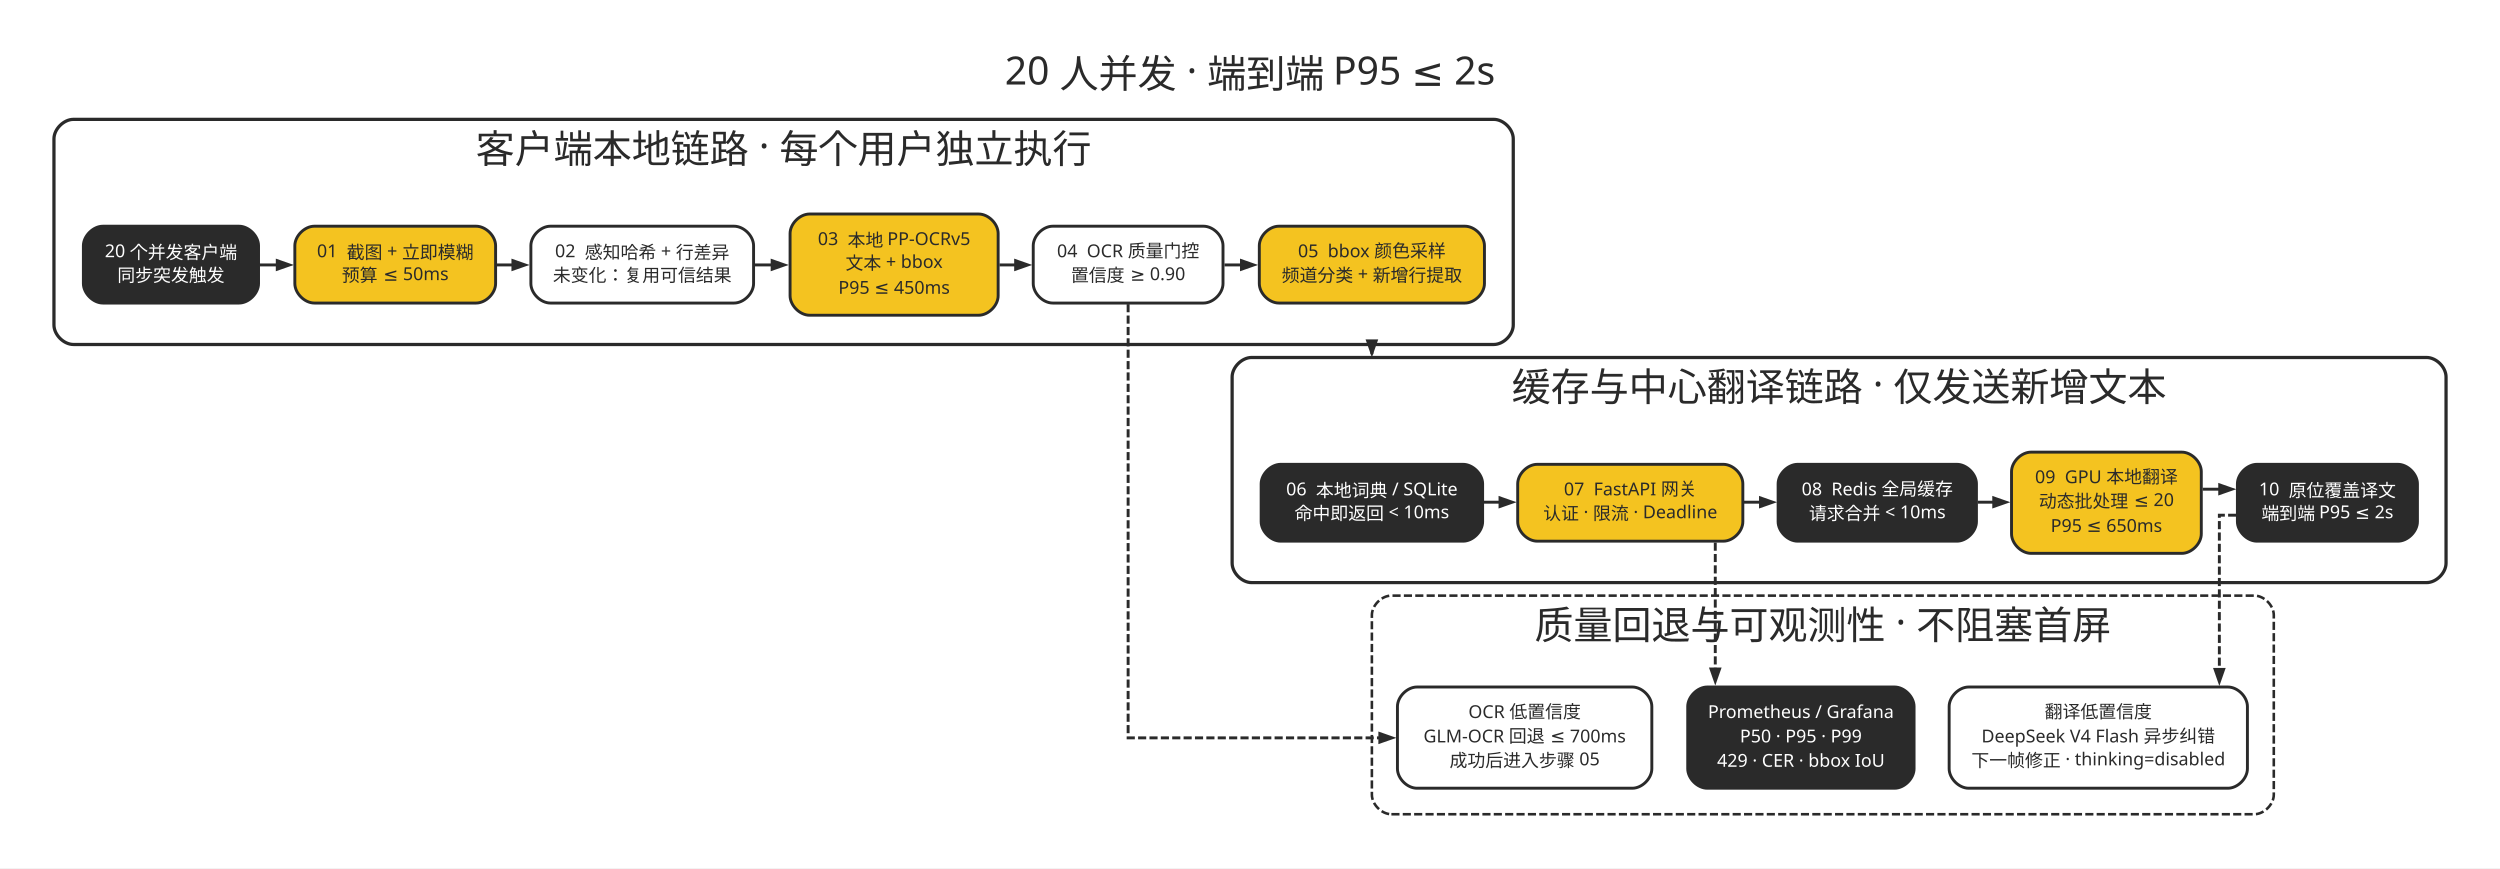
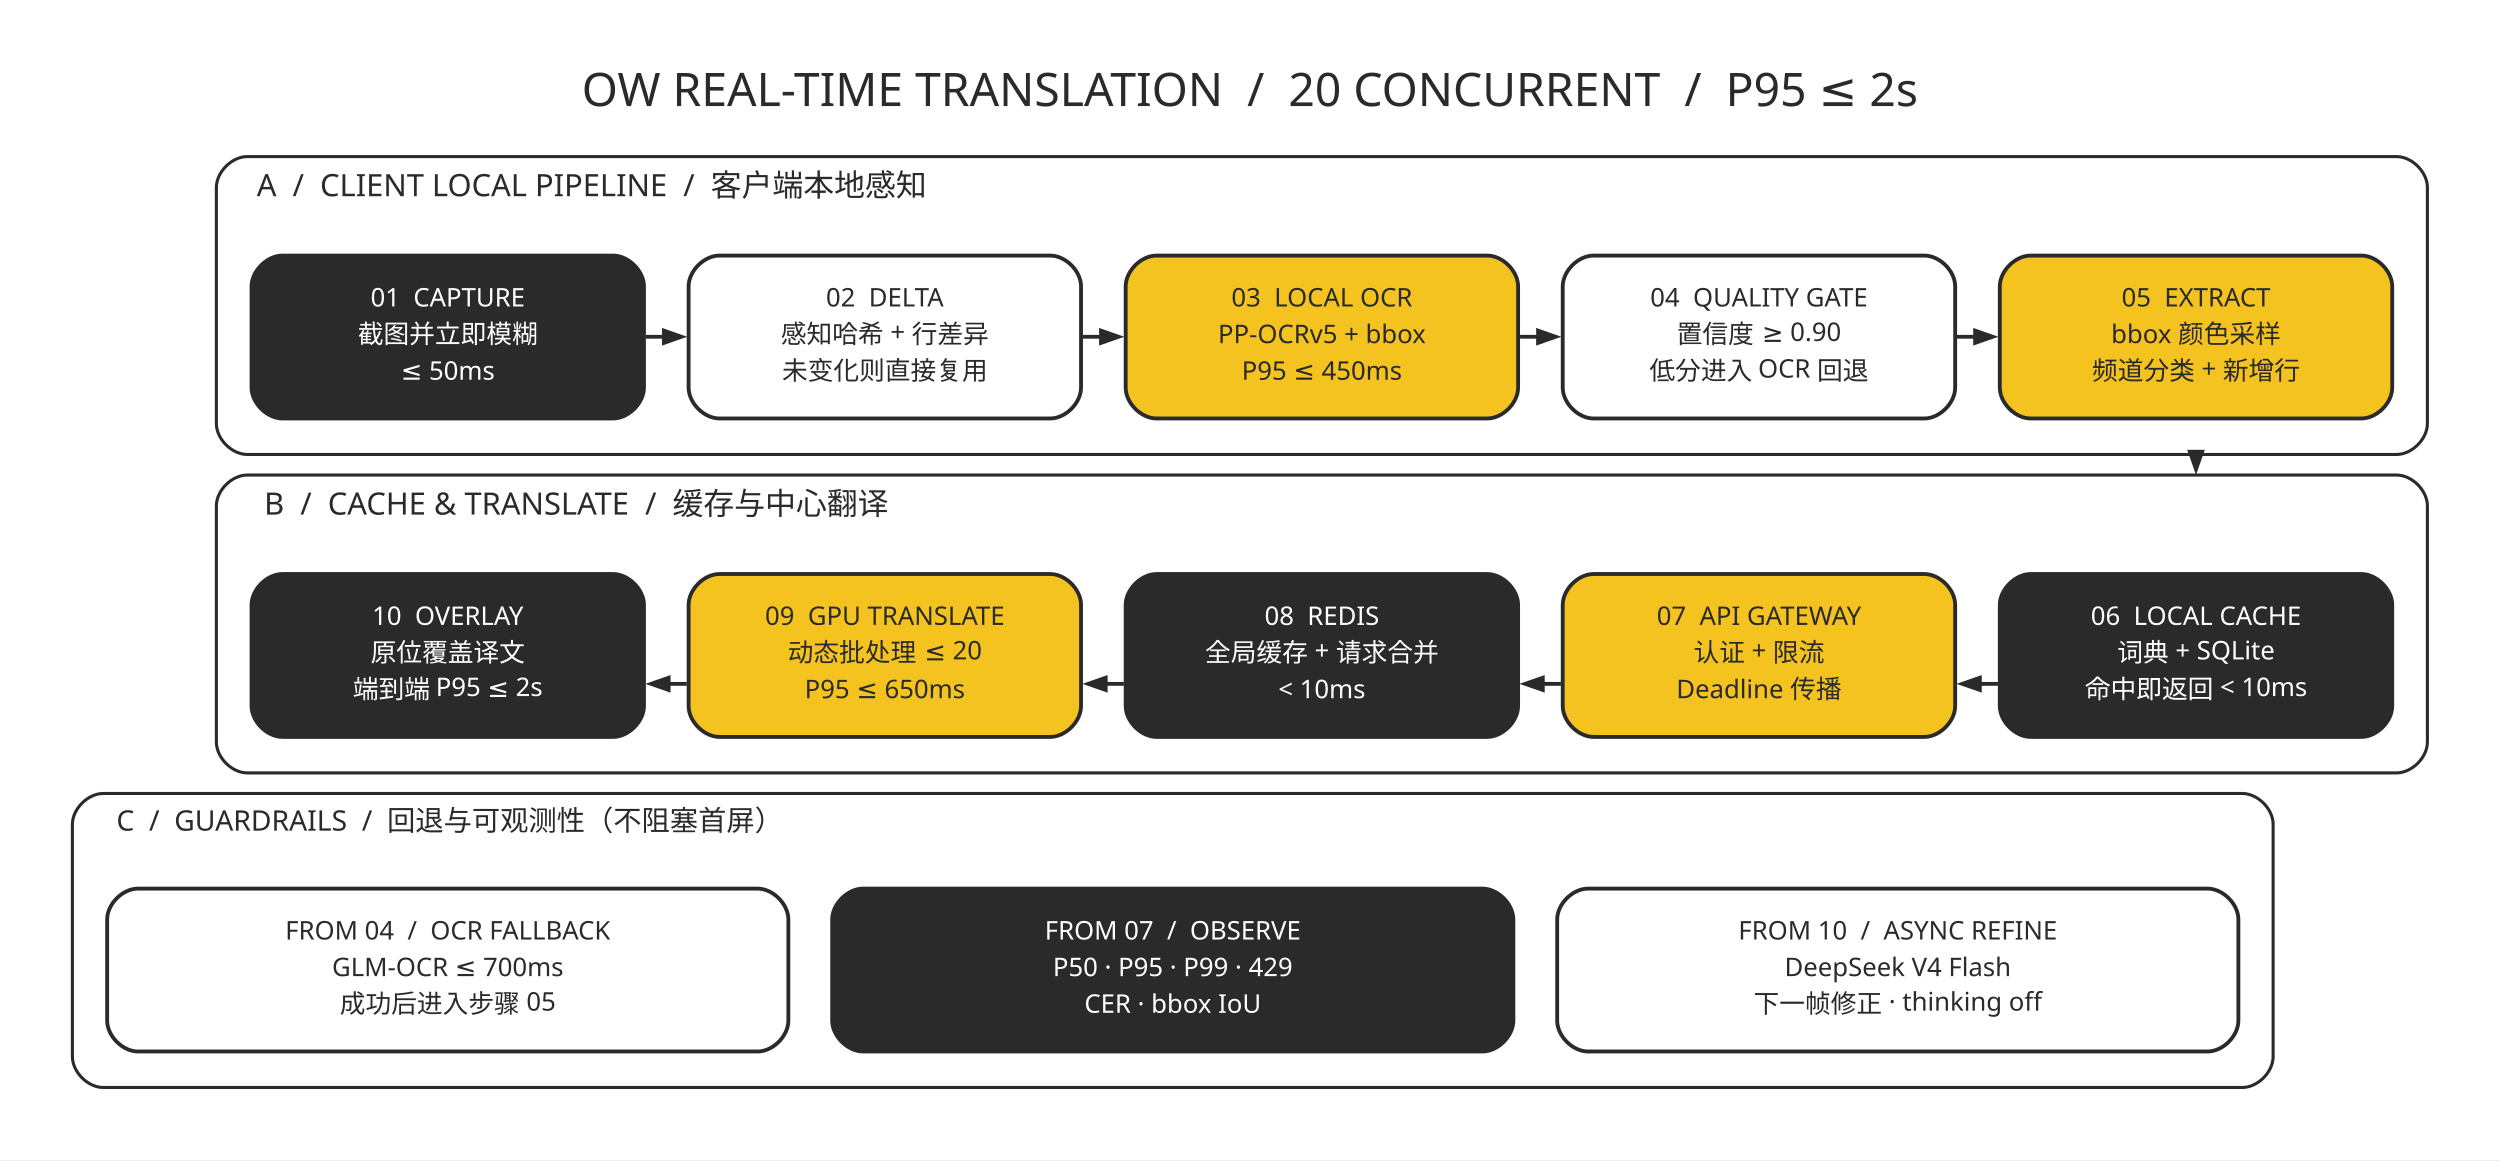
- <svg xmlns="http://www.w3.org/2000/svg" width="3846pt" height="1336pt" viewBox="0.00 0.00 3846.00 1336.00">
-   <g id="graph0" class="graph" transform="scale(2.5 2.5) rotate(0) translate(25.2 509.04)">
-     <polygon fill="#ffffff" stroke="none" points="-25.2,25.2 -25.2,-509.04 1513.2,-509.04 1513.2,25.2 -25.2,25.2" />
-     <text xml:space="preserve" text-anchor="middle" x="744" y="-457.04" font-family="Microsoft YaHei" font-size="24.00" fill="#2a2a2a">20 人并发 · 端到端 P95 ≤ 2s</text>
+ <svg xmlns="http://www.w3.org/2000/svg" width="2431pt" height="1128pt" viewBox="0.00 0.00 2431.00 1128.00">
+   <g id="graph0" class="graph" transform="scale(2.5 2.5) rotate(0) translate(20.16 430.99)">
+     <polygon fill="#ffffff" stroke="none" points="-20.16,20.16 -20.16,-430.99 952.16,-430.99 952.16,20.16 -20.16,20.16" />
+     <text xml:space="preserve" text-anchor="middle" x="466" y="-389.73" font-family="Microsoft YaHei" font-size="18.00" fill="#2a2a2a">OW REAL-TIME TRANSLATION  /  20 CONCURRENT  /  P95 ≤ 2s</text>
    <g id="clust1" class="cluster">
-       <path fill="#ffffff" stroke="#2a2a2a" stroke-width="2" d="M20,-297.06C20,-297.06 894,-297.06 894,-297.06 900,-297.06 906,-303.06 906,-309.06 906,-309.06 906,-423.59 906,-423.59 906,-429.59 900,-435.59 894,-435.59 894,-435.59 20,-435.59 20,-435.59 14,-435.59 8,-429.59 8,-423.59 8,-423.59 8,-309.06 8,-309.06 8,-303.06 14,-297.06 20,-297.06" />
-       <text xml:space="preserve" text-anchor="middle" x="457" y="-408.79" font-family="Microsoft YaHei" font-size="24.00" fill="#2a2a2a">客户端本地链路 · 每个用户独立执行</text>
+       <path fill="#ffffff" stroke="#2a2a2a" stroke-width="1.2" d="M76,-254.22C76,-254.22 912,-254.22 912,-254.22 918,-254.22 924,-260.22 924,-266.22 924,-266.22 924,-358.08 924,-358.08 924,-364.08 918,-370.08 912,-370.08 912,-370.08 76,-370.08 76,-370.08 70,-370.08 64,-364.08 64,-358.08 64,-358.08 64,-266.22 64,-266.22 64,-260.22 70,-254.22 76,-254.22" />
+       <text xml:space="preserve" text-anchor="middle" x="210" y="-354.68" font-family="Microsoft YaHei" font-size="12.00" fill="#2a2a2a">A  /  CLIENT LOCAL PIPELINE  /  客户端本地感知</text>
    </g>
    <g id="clust3" class="cluster">
-       <path fill="#ffffff" stroke="#2a2a2a" stroke-width="2" d="M745,-150.53C745,-150.53 1468,-150.53 1468,-150.53 1474,-150.53 1480,-156.53 1480,-162.53 1480,-162.53 1480,-277.06 1480,-277.06 1480,-283.06 1474,-289.06 1468,-289.06 1468,-289.06 745,-289.06 745,-289.06 739,-289.06 733,-283.06 733,-277.06 733,-277.06 733,-162.53 733,-162.53 733,-156.53 739,-150.53 745,-150.53" />
-       <text xml:space="preserve" text-anchor="middle" x="1106.5" y="-262.26" font-family="Microsoft YaHei" font-size="24.00" fill="#2a2a2a">缓存与中心翻译链路 · 仅发送新增文本</text>
+       <path fill="#ffffff" stroke="#2a2a2a" stroke-width="1.2" d="M76,-130.36C76,-130.36 912,-130.36 912,-130.36 918,-130.36 924,-136.36 924,-142.36 924,-142.36 924,-234.22 924,-234.22 924,-240.22 918,-246.22 912,-246.22 912,-246.22 76,-246.22 76,-246.22 70,-246.22 64,-240.22 64,-234.22 64,-234.22 64,-142.36 64,-142.36 64,-136.36 70,-130.36 76,-130.36" />
+       <text xml:space="preserve" text-anchor="middle" x="204" y="-230.82" font-family="Microsoft YaHei" font-size="12.00" fill="#2a2a2a">B  /  CACHE &amp; TRANSLATE  /  缓存与中心翻译</text>
    </g>
    <g id="clust5" class="cluster">
-       <path fill="#ffffff" stroke="#2a2a2a" stroke-width="1.6" stroke-dasharray="5,2" d="M831,-8C831,-8 1362,-8 1362,-8 1368,-8 1374,-14 1374,-20 1374,-20 1374,-130.53 1374,-130.53 1374,-136.53 1368,-142.53 1362,-142.53 1362,-142.53 831,-142.53 831,-142.53 825,-142.53 819,-136.53 819,-130.53 819,-130.53 819,-20 819,-20 819,-14 825,-8 831,-8" />
-       <text xml:space="preserve" text-anchor="middle" x="1096.5" y="-115.73" font-family="Microsoft YaHei" font-size="24.00" fill="#2a2a2a">质量回退与可观测性 · 不阻塞首屏</text>
+       <path fill="#ffffff" stroke="#2a2a2a" stroke-width="1.2" d="M20,-8C20,-8 852,-8 852,-8 858,-8 864,-14 864,-20 864,-20 864,-110.36 864,-110.36 864,-116.36 858,-122.36 852,-122.36 852,-122.36 20,-122.36 20,-122.36 14,-122.36 8,-116.36 8,-110.36 8,-110.36 8,-20 8,-20 8,-14 14,-8 20,-8" />
+       <text xml:space="preserve" text-anchor="middle" x="154.75" y="-107.91" font-family="Microsoft YaHei" font-size="11.00" fill="#2a2a2a">C  /  GUARDRAILS  /  回退与可观测性（不阻塞首屏）</text>
+     </g>
+     <g id="edge1" class="edge">
+       <path fill="none" stroke="#2a2a2a" stroke-width="1.5" d="M231.04,-300C231.04,-300 238.09,-300 238.09,-300" />
+       <polygon fill="#2a2a2a" stroke="#2a2a2a" stroke-width="1.5" points="238.09,-302.38 244.89,-300 238.09,-297.62 238.09,-302.38" />
+     </g>
+     <g id="edge2" class="edge">
+       <path fill="none" stroke="#2a2a2a" stroke-width="1.5" d="M401.04,-300C401.04,-300 408.09,-300 408.09,-300" />
+       <polygon fill="#2a2a2a" stroke="#2a2a2a" stroke-width="1.5" points="408.09,-302.38 414.89,-300 408.09,-297.62 408.09,-302.38" />
+     </g>
+     <g id="edge3" class="edge">
+       <path fill="none" stroke="#2a2a2a" stroke-width="1.5" d="M571.04,-300C571.04,-300 578.09,-300 578.09,-300" />
+       <polygon fill="#2a2a2a" stroke="#2a2a2a" stroke-width="1.5" points="578.09,-302.38 584.89,-300 578.09,-297.62 578.09,-302.38" />
+     </g>
+     <g id="edge4" class="edge">
+       <path fill="none" stroke="#2a2a2a" stroke-width="1.5" d="M741.04,-300C741.04,-300 748.09,-300 748.09,-300" />
+       <polygon fill="#2a2a2a" stroke="#2a2a2a" stroke-width="1.5" points="748.09,-302.38 754.89,-300 748.09,-297.62 748.09,-302.38" />
+     </g>
+     <g id="edge13" class="edge">
+       <path fill="none" stroke="#2a2a2a" stroke-width="1.5" d="M834,-254.22C834,-252.22 834,-250.22 834,-248.22" />
+       <polygon fill="#2a2a2a" stroke="#2a2a2a" stroke-width="1.5" points="836.38,-255.29 834,-248.49 831.62,-255.29 836.38,-255.29" />
+     </g>
+     <g id="edge12" class="edge">
+       <path fill="none" stroke="#2a2a2a" stroke-width="1.5" d="M246.96,-165C246.96,-165 239.91,-165 239.91,-165" />
+       <polygon fill="#2a2a2a" stroke="#2a2a2a" stroke-width="1.5" points="239.91,-162.62 233.11,-165 239.91,-167.38 239.91,-162.62" />
+     </g>
+     <g id="edge11" class="edge">
+       <path fill="none" stroke="#2a2a2a" stroke-width="1.5" d="M416.96,-165C416.96,-165 409.91,-165 409.91,-165" />
+       <polygon fill="#2a2a2a" stroke="#2a2a2a" stroke-width="1.5" points="409.91,-162.62 403.11,-165 409.91,-167.38 409.91,-162.62" />
+     </g>
+     <g id="edge10" class="edge">
+       <path fill="none" stroke="#2a2a2a" stroke-width="1.5" d="M586.96,-165C586.96,-165 579.91,-165 579.91,-165" />
+       <polygon fill="#2a2a2a" stroke="#2a2a2a" stroke-width="1.5" points="579.91,-162.62 573.11,-165 579.91,-167.38 579.91,-162.62" />
+     </g>
+     <g id="edge9" class="edge">
+       <path fill="none" stroke="#2a2a2a" stroke-width="1.5" d="M756.96,-165C756.96,-165 749.91,-165 749.91,-165" />
+       <polygon fill="#2a2a2a" stroke="#2a2a2a" stroke-width="1.5" points="749.91,-162.62 743.11,-165 749.91,-167.38 749.91,-162.62" />
    </g>
    <g id="node1" class="node">
-       <path fill="#2a2a2a" stroke="#2a2a2a" stroke-width="1.8" d="M121.89,-369.84C121.89,-369.84 38.11,-369.84 38.11,-369.84 32.11,-369.84 26.11,-363.84 26.11,-357.84 26.11,-357.84 26.11,-334.56 26.11,-334.56 26.11,-328.56 32.11,-322.56 38.11,-322.56 38.11,-322.56 121.89,-322.56 121.89,-322.56 127.89,-322.56 133.89,-328.56 133.89,-334.56 133.89,-334.56 133.89,-357.84 133.89,-357.84 133.89,-363.84 127.89,-369.84 121.89,-369.84" />
-       <text xml:space="preserve" text-anchor="middle" x="80" y="-350.75" font-family="Microsoft YaHei" font-size="11.00" fill="#ffffff">20 个并发客户端</text>
-       <text xml:space="preserve" text-anchor="middle" x="80" y="-335.75" font-family="Microsoft YaHei" font-size="11.00" fill="#ffffff">同步突发触发</text>
+       <path fill="#2a2a2a" stroke="#2a2a2a" stroke-width="1.5" d="M218.32,-331.58C218.32,-331.58 89.68,-331.58 89.68,-331.58 83.68,-331.58 77.68,-325.58 77.68,-319.58 77.68,-319.58 77.68,-280.22 77.68,-280.22 77.68,-274.22 83.68,-268.22 89.68,-268.22 89.68,-268.22 218.32,-268.22 218.32,-268.22 224.32,-268.22 230.32,-274.22 230.32,-280.22 230.32,-280.22 230.32,-319.58 230.32,-319.58 230.32,-325.58 224.32,-331.58 218.32,-331.58" />
+       <text xml:space="preserve" text-anchor="middle" x="154" y="-311.78" font-family="Microsoft YaHei" font-size="10.00" fill="#ffffff">01  CAPTURE</text>
+       <text xml:space="preserve" text-anchor="middle" x="154" y="-297.53" font-family="Microsoft YaHei" font-size="10.00" fill="#ffffff">截图并立即模糊</text>
+       <text xml:space="preserve" text-anchor="middle" x="154" y="-283.28" font-family="Microsoft YaHei" font-size="10.00" fill="#ffffff">≤ 50ms</text>
    </g>
    <g id="node2" class="node">
-       <path fill="#f4c320" stroke="#2a2a2a" stroke-width="1.8" d="M267.77,-369.84C267.77,-369.84 168.23,-369.84 168.23,-369.84 162.23,-369.84 156.23,-363.84 156.23,-357.84 156.23,-357.84 156.23,-334.56 156.23,-334.56 156.23,-328.56 162.23,-322.56 168.23,-322.56 168.23,-322.56 267.77,-322.56 267.77,-322.56 273.77,-322.56 279.77,-328.56 279.77,-334.56 279.77,-334.56 279.77,-357.84 279.77,-357.84 279.77,-363.84 273.77,-369.84 267.77,-369.84" />
-       <text xml:space="preserve" text-anchor="middle" x="218" y="-350.75" font-family="Microsoft YaHei" font-size="11.00" fill="#2a2a2a">01  截图 + 立即模糊</text>
-       <text xml:space="preserve" text-anchor="middle" x="218" y="-335.75" font-family="Microsoft YaHei" font-size="11.00" fill="#2a2a2a">预算 ≤ 50ms</text>
-     </g>
-     <g id="edge1" class="edge">
-       <path fill="none" stroke="#2a2a2a" stroke-width="1.8" d="M134.54,-346C134.54,-346 145.42,-346 145.42,-346" />
-       <polygon fill="#2a2a2a" stroke="#2a2a2a" stroke-width="1.8" points="145.42,-348.63 152.92,-346 145.42,-343.38 145.42,-348.63" />
+       <path fill="#ffffff" stroke="#2a2a2a" stroke-width="1.5" d="M388.32,-331.58C388.32,-331.58 259.68,-331.58 259.68,-331.58 253.68,-331.58 247.68,-325.58 247.68,-319.58 247.68,-319.58 247.68,-280.22 247.68,-280.22 247.68,-274.22 253.68,-268.22 259.68,-268.22 259.68,-268.22 388.32,-268.22 388.32,-268.22 394.32,-268.22 400.32,-274.22 400.32,-280.22 400.32,-280.22 400.32,-319.58 400.32,-319.58 400.32,-325.58 394.32,-331.58 388.32,-331.58" />
+       <text xml:space="preserve" text-anchor="middle" x="324" y="-311.78" font-family="Microsoft YaHei" font-size="10.00" fill="#2a2a2a">02  DELTA</text>
+       <text xml:space="preserve" text-anchor="middle" x="324" y="-297.53" font-family="Microsoft YaHei" font-size="10.00" fill="#2a2a2a">感知哈希 + 行差异</text>
+       <text xml:space="preserve" text-anchor="middle" x="324" y="-283.28" font-family="Microsoft YaHei" font-size="10.00" fill="#2a2a2a">未变化则直接复用</text>
    </g>
    <g id="node3" class="node">
-       <path fill="#ffffff" stroke="#2a2a2a" stroke-width="1.8" d="M426.52,-369.84C426.52,-369.84 313.48,-369.84 313.48,-369.84 307.48,-369.84 301.48,-363.84 301.48,-357.84 301.48,-357.84 301.48,-334.56 301.48,-334.56 301.48,-328.56 307.48,-322.56 313.48,-322.56 313.48,-322.56 426.52,-322.56 426.52,-322.56 432.52,-322.56 438.52,-328.56 438.52,-334.56 438.52,-334.56 438.52,-357.84 438.52,-357.84 438.52,-363.84 432.52,-369.84 426.52,-369.84" />
-       <text xml:space="preserve" text-anchor="middle" x="370" y="-350.75" font-family="Microsoft YaHei" font-size="11.00" fill="#2a2a2a">02  感知哈希 + 行差异</text>
-       <text xml:space="preserve" text-anchor="middle" x="370" y="-335.75" font-family="Microsoft YaHei" font-size="11.00" fill="#2a2a2a">未变化：复用可信结果</text>
-     </g>
-     <g id="edge2" class="edge">
-       <path fill="none" stroke="#2a2a2a" stroke-width="1.8" d="M280.26,-346C280.26,-346 290.43,-346 290.43,-346" />
-       <polygon fill="#2a2a2a" stroke="#2a2a2a" stroke-width="1.8" points="290.43,-348.63 297.93,-346 290.43,-343.38 290.43,-348.63" />
+       <path fill="#f4c320" stroke="#2a2a2a" stroke-width="1.5" d="M558.32,-331.58C558.32,-331.58 429.68,-331.58 429.68,-331.58 423.68,-331.58 417.68,-325.58 417.68,-319.58 417.68,-319.58 417.68,-280.22 417.68,-280.22 417.68,-274.22 423.68,-268.22 429.68,-268.22 429.68,-268.22 558.32,-268.22 558.32,-268.22 564.32,-268.22 570.32,-274.22 570.32,-280.22 570.32,-280.22 570.32,-319.58 570.32,-319.58 570.32,-325.58 564.32,-331.58 558.32,-331.58" />
+       <text xml:space="preserve" text-anchor="middle" x="494" y="-311.78" font-family="Microsoft YaHei" font-size="10.00" fill="#2a2a2a">03  LOCAL OCR</text>
+       <text xml:space="preserve" text-anchor="middle" x="494" y="-297.53" font-family="Microsoft YaHei" font-size="10.00" fill="#2a2a2a">PP-OCRv5 + bbox</text>
+       <text xml:space="preserve" text-anchor="middle" x="494" y="-283.28" font-family="Microsoft YaHei" font-size="10.00" fill="#2a2a2a">P95 ≤ 450ms</text>
    </g>
    <g id="node4" class="node">
-       <path fill="#f4c320" stroke="#2a2a2a" stroke-width="1.8" d="M577.02,-377.34C577.02,-377.34 472.98,-377.34 472.98,-377.34 466.98,-377.34 460.98,-371.34 460.98,-365.34 460.98,-365.34 460.98,-327.06 460.98,-327.06 460.98,-321.06 466.98,-315.06 472.98,-315.06 472.98,-315.06 577.02,-315.06 577.02,-315.06 583.02,-315.06 589.02,-321.06 589.02,-327.06 589.02,-327.06 589.02,-365.34 589.02,-365.34 589.02,-371.34 583.02,-377.34 577.02,-377.34" />
-       <text xml:space="preserve" text-anchor="middle" x="525" y="-358.25" font-family="Microsoft YaHei" font-size="11.00" fill="#2a2a2a">03  本地 PP-OCRv5</text>
-       <text xml:space="preserve" text-anchor="middle" x="525" y="-343.25" font-family="Microsoft YaHei" font-size="11.00" fill="#2a2a2a">文本 + bbox</text>
-       <text xml:space="preserve" text-anchor="middle" x="525" y="-328.25" font-family="Microsoft YaHei" font-size="11.00" fill="#2a2a2a">P95 ≤ 450ms</text>
-     </g>
-     <g id="edge3" class="edge">
-       <path fill="none" stroke="#2a2a2a" stroke-width="1.8" d="M439.34,-346C439.34,-346 449.95,-346 449.95,-346" />
-       <polygon fill="#2a2a2a" stroke="#2a2a2a" stroke-width="1.8" points="449.95,-348.63 457.45,-346 449.95,-343.38 449.95,-348.63" />
+       <path fill="#ffffff" stroke="#2a2a2a" stroke-width="1.5" d="M728.32,-331.58C728.32,-331.58 599.68,-331.58 599.68,-331.58 593.68,-331.58 587.68,-325.58 587.68,-319.58 587.68,-319.58 587.68,-280.22 587.68,-280.22 587.68,-274.22 593.68,-268.22 599.68,-268.22 599.68,-268.22 728.32,-268.22 728.32,-268.22 734.32,-268.22 740.32,-274.22 740.32,-280.22 740.32,-280.22 740.32,-319.58 740.32,-319.58 740.32,-325.58 734.32,-331.58 728.32,-331.58" />
+       <text xml:space="preserve" text-anchor="middle" x="664" y="-311.78" font-family="Microsoft YaHei" font-size="10.00" fill="#2a2a2a">04  QUALITY GATE</text>
+       <text xml:space="preserve" text-anchor="middle" x="664" y="-297.53" font-family="Microsoft YaHei" font-size="10.00" fill="#2a2a2a">置信度 ≥ 0.90</text>
+       <text xml:space="preserve" text-anchor="middle" x="664" y="-283.28" font-family="Microsoft YaHei" font-size="10.00" fill="#2a2a2a">低分进入 OCR 回退</text>
    </g>
    <g id="node5" class="node">
-       <path fill="#ffffff" stroke="#2a2a2a" stroke-width="1.8" d="M715.39,-369.84C715.39,-369.84 622.61,-369.84 622.61,-369.84 616.61,-369.84 610.61,-363.84 610.61,-357.84 610.61,-357.84 610.61,-334.56 610.61,-334.56 610.61,-328.56 616.61,-322.56 622.61,-322.56 622.61,-322.56 715.39,-322.56 715.39,-322.56 721.39,-322.56 727.39,-328.56 727.39,-334.56 727.39,-334.56 727.39,-357.84 727.39,-357.84 727.39,-363.84 721.39,-369.84 715.39,-369.84" />
-       <text xml:space="preserve" text-anchor="middle" x="669" y="-350.75" font-family="Microsoft YaHei" font-size="11.00" fill="#2a2a2a">04  OCR 质量门控</text>
-       <text xml:space="preserve" text-anchor="middle" x="669" y="-335.75" font-family="Microsoft YaHei" font-size="11.00" fill="#2a2a2a">置信度 ≥ 0.90</text>
-     </g>
-     <g id="edge4" class="edge">
-       <path fill="none" stroke="#2a2a2a" stroke-width="1.8" d="M589.84,-346C589.84,-346 599.78,-346 599.78,-346" />
-       <polygon fill="#2a2a2a" stroke="#2a2a2a" stroke-width="1.8" points="599.78,-348.63 607.28,-346 599.78,-343.38 599.78,-348.63" />
+       <path fill="#f4c320" stroke="#2a2a2a" stroke-width="1.5" d="M898.32,-331.58C898.32,-331.58 769.68,-331.58 769.68,-331.58 763.68,-331.58 757.68,-325.58 757.68,-319.58 757.68,-319.58 757.68,-280.22 757.68,-280.22 757.68,-274.22 763.68,-268.22 769.68,-268.22 769.68,-268.22 898.32,-268.22 898.32,-268.22 904.32,-268.22 910.32,-274.22 910.32,-280.22 910.32,-280.22 910.32,-319.58 910.32,-319.58 910.32,-325.58 904.32,-331.58 898.32,-331.58" />
+       <text xml:space="preserve" text-anchor="middle" x="834" y="-311.78" font-family="Microsoft YaHei" font-size="10.00" fill="#2a2a2a">05  EXTRACT</text>
+       <text xml:space="preserve" text-anchor="middle" x="834" y="-297.53" font-family="Microsoft YaHei" font-size="10.00" fill="#2a2a2a">bbox 颜色采样</text>
+       <text xml:space="preserve" text-anchor="middle" x="834" y="-283.28" font-family="Microsoft YaHei" font-size="10.00" fill="#2a2a2a">频道分类 + 新增行</text>
    </g>
    <g id="node6" class="node">
-       <path fill="#f4c320" stroke="#2a2a2a" stroke-width="1.8" d="M876.27,-369.84C876.27,-369.84 761.73,-369.84 761.73,-369.84 755.73,-369.84 749.73,-363.84 749.73,-357.84 749.73,-357.84 749.73,-334.56 749.73,-334.56 749.73,-328.56 755.73,-322.56 761.73,-322.56 761.73,-322.56 876.27,-322.56 876.27,-322.56 882.27,-322.56 888.27,-328.56 888.27,-334.56 888.27,-334.56 888.27,-357.84 888.27,-357.84 888.27,-363.84 882.27,-369.84 876.27,-369.84" />
-       <text xml:space="preserve" text-anchor="middle" x="819" y="-350.75" font-family="Microsoft YaHei" font-size="11.00" fill="#2a2a2a">05  bbox 颜色采样</text>
-       <text xml:space="preserve" text-anchor="middle" x="819" y="-335.75" font-family="Microsoft YaHei" font-size="11.00" fill="#2a2a2a">频道分类 + 新增行提取</text>
+       <path fill="#2a2a2a" stroke="#2a2a2a" stroke-width="1.5" d="M218.32,-207.72C218.32,-207.72 89.68,-207.72 89.68,-207.72 83.68,-207.72 77.68,-201.72 77.68,-195.72 77.68,-195.72 77.68,-156.36 77.68,-156.36 77.68,-150.36 83.68,-144.36 89.68,-144.36 89.68,-144.36 218.32,-144.36 218.32,-144.36 224.32,-144.36 230.32,-150.36 230.32,-156.36 230.32,-156.36 230.32,-195.72 230.32,-195.72 230.32,-201.72 224.32,-207.72 218.32,-207.72" />
+       <text xml:space="preserve" text-anchor="middle" x="154" y="-187.92" font-family="Microsoft YaHei" font-size="10.00" fill="#ffffff">10  OVERLAY</text>
+       <text xml:space="preserve" text-anchor="middle" x="154" y="-173.67" font-family="Microsoft YaHei" font-size="10.00" fill="#ffffff">原位覆盖译文</text>
+       <text xml:space="preserve" text-anchor="middle" x="154" y="-159.42" font-family="Microsoft YaHei" font-size="10.00" fill="#ffffff">端到端 P95 ≤ 2s</text>
    </g>
-     <g id="edge5" class="edge">
-       <path fill="none" stroke="#2a2a2a" stroke-width="1.8" d="M728.28,-346C728.28,-346 738.75,-346 738.75,-346" />
-       <polygon fill="#2a2a2a" stroke="#2a2a2a" stroke-width="1.8" points="738.75,-348.63 746.25,-346 738.75,-343.38 738.75,-348.63" />
+     <g id="node7" class="node">
+       <path fill="#f4c320" stroke="#2a2a2a" stroke-width="1.5" d="M388.32,-207.72C388.32,-207.72 259.68,-207.72 259.68,-207.72 253.68,-207.72 247.68,-201.72 247.68,-195.72 247.68,-195.72 247.68,-156.36 247.68,-156.36 247.68,-150.36 253.68,-144.36 259.68,-144.36 259.68,-144.36 388.32,-144.36 388.32,-144.36 394.32,-144.36 400.32,-150.36 400.32,-156.36 400.32,-156.36 400.32,-195.72 400.32,-195.72 400.32,-201.72 394.32,-207.72 388.32,-207.72" />
+       <text xml:space="preserve" text-anchor="middle" x="324" y="-187.92" font-family="Microsoft YaHei" font-size="10.00" fill="#2a2a2a">09  GPU TRANSLATE</text>
+       <text xml:space="preserve" text-anchor="middle" x="324" y="-173.67" font-family="Microsoft YaHei" font-size="10.00" fill="#2a2a2a">动态批处理 ≤ 20</text>
+       <text xml:space="preserve" text-anchor="middle" x="324" y="-159.42" font-family="Microsoft YaHei" font-size="10.00" fill="#2a2a2a">P95 ≤ 650ms</text>
+     </g>
+     <g id="node8" class="node">
+       <path fill="#2a2a2a" stroke="#2a2a2a" stroke-width="1.5" d="M558.32,-207.72C558.32,-207.72 429.68,-207.72 429.68,-207.72 423.68,-207.72 417.68,-201.72 417.68,-195.72 417.68,-195.72 417.68,-156.36 417.68,-156.36 417.68,-150.36 423.68,-144.36 429.68,-144.36 429.68,-144.36 558.32,-144.36 558.32,-144.36 564.32,-144.36 570.32,-150.36 570.32,-156.36 570.32,-156.36 570.32,-195.72 570.32,-195.72 570.32,-201.72 564.32,-207.72 558.32,-207.72" />
+       <text xml:space="preserve" text-anchor="middle" x="494" y="-187.92" font-family="Microsoft YaHei" font-size="10.00" fill="#ffffff">08  REDIS</text>
+       <text xml:space="preserve" text-anchor="middle" x="494" y="-173.67" font-family="Microsoft YaHei" font-size="10.00" fill="#ffffff">全局缓存 + 请求合并</text>
+       <text xml:space="preserve" text-anchor="middle" x="494" y="-159.42" font-family="Microsoft YaHei" font-size="10.00" fill="#ffffff">&lt; 10ms</text>
+     </g>
+     <g id="node9" class="node">
+       <path fill="#f4c320" stroke="#2a2a2a" stroke-width="1.5" d="M728.32,-207.72C728.32,-207.72 599.68,-207.72 599.68,-207.72 593.68,-207.72 587.68,-201.72 587.68,-195.72 587.68,-195.72 587.68,-156.36 587.68,-156.36 587.68,-150.36 593.68,-144.36 599.68,-144.36 599.68,-144.36 728.32,-144.36 728.32,-144.36 734.32,-144.36 740.32,-150.36 740.32,-156.36 740.32,-156.36 740.32,-195.72 740.32,-195.72 740.32,-201.72 734.32,-207.72 728.32,-207.72" />
+       <text xml:space="preserve" text-anchor="middle" x="664" y="-187.92" font-family="Microsoft YaHei" font-size="10.00" fill="#2a2a2a">07  API GATEWAY</text>
+       <text xml:space="preserve" text-anchor="middle" x="664" y="-173.67" font-family="Microsoft YaHei" font-size="10.00" fill="#2a2a2a">认证 + 限流</text>
+       <text xml:space="preserve" text-anchor="middle" x="664" y="-159.42" font-family="Microsoft YaHei" font-size="10.00" fill="#2a2a2a">Deadline 传播</text>
+     </g>
+     <g id="node10" class="node">
+       <path fill="#2a2a2a" stroke="#2a2a2a" stroke-width="1.5" d="M898.32,-207.72C898.32,-207.72 769.68,-207.72 769.68,-207.72 763.68,-207.72 757.68,-201.72 757.68,-195.72 757.68,-195.72 757.68,-156.36 757.68,-156.36 757.68,-150.36 763.68,-144.36 769.68,-144.36 769.68,-144.36 898.32,-144.36 898.32,-144.36 904.32,-144.36 910.32,-150.36 910.32,-156.36 910.32,-156.36 910.32,-195.72 910.32,-195.72 910.32,-201.72 904.32,-207.72 898.32,-207.72" />
+       <text xml:space="preserve" text-anchor="middle" x="834" y="-187.92" font-family="Microsoft YaHei" font-size="10.00" fill="#ffffff">06  LOCAL CACHE</text>
+       <text xml:space="preserve" text-anchor="middle" x="834" y="-173.67" font-family="Microsoft YaHei" font-size="10.00" fill="#ffffff">词典 + SQLite</text>
+       <text xml:space="preserve" text-anchor="middle" x="834" y="-159.42" font-family="Microsoft YaHei" font-size="10.00" fill="#ffffff">命中即返回 &lt; 10ms</text>
+     </g>
+     <g id="node11" class="node">
+       <path fill="#ffffff" stroke="#2a2a2a" stroke-width="1.5" d="M274.48,-85.36C274.48,-85.36 33.52,-85.36 33.52,-85.36 27.52,-85.36 21.52,-79.36 21.52,-73.36 21.52,-73.36 21.52,-34 21.52,-34 21.52,-28 27.52,-22 33.52,-22 33.52,-22 274.48,-22 274.48,-22 280.48,-22 286.48,-28 286.48,-34 286.48,-34 286.48,-73.36 286.48,-73.36 286.48,-79.36 280.48,-85.36 274.48,-85.36" />
+       <text xml:space="preserve" text-anchor="middle" x="154" y="-65.56" font-family="Microsoft YaHei" font-size="10.00" fill="#2a2a2a">FROM 04  /  OCR FALLBACK</text>
+       <text xml:space="preserve" text-anchor="middle" x="154" y="-51.31" font-family="Microsoft YaHei" font-size="10.00" fill="#2a2a2a">GLM-OCR ≤ 700ms</text>
+       <text xml:space="preserve" text-anchor="middle" x="154" y="-37.06" font-family="Microsoft YaHei" font-size="10.00" fill="#2a2a2a">成功后进入步骤 05</text>
    </g>
    <g id="node12" class="node">
-       <path fill="#ffffff" stroke="#2a2a2a" stroke-width="1.8" d="M979.27,-86.28C979.27,-86.28 846.73,-86.28 846.73,-86.28 840.73,-86.28 834.73,-80.28 834.73,-74.28 834.73,-74.28 834.73,-36 834.73,-36 834.73,-30 840.73,-24 846.73,-24 846.73,-24 979.27,-24 979.27,-24 985.27,-24 991.27,-30 991.27,-36 991.27,-36 991.27,-74.28 991.27,-74.28 991.27,-80.28 985.27,-86.28 979.27,-86.28" />
-       <text xml:space="preserve" text-anchor="middle" x="913" y="-67.19" font-family="Microsoft YaHei" font-size="11.00" fill="#2a2a2a">OCR 低置信度</text>
-       <text xml:space="preserve" text-anchor="middle" x="913" y="-52.19" font-family="Microsoft YaHei" font-size="11.00" fill="#2a2a2a">GLM-OCR 回退 ≤ 700ms</text>
-       <text xml:space="preserve" text-anchor="middle" x="913" y="-37.19" font-family="Microsoft YaHei" font-size="11.00" fill="#2a2a2a">成功后进入步骤 05</text>
-     </g>
-     <g id="edge11" class="edge">
-       <path fill="none" stroke="#2a2a2a" stroke-width="1.8" stroke-dasharray="5,2" d="M669,-321.87C669,-251.89 669,-55 669,-55 669,-55 823.89,-55 823.89,-55" />
-       <polygon fill="#2a2a2a" stroke="#2a2a2a" stroke-width="1.8" points="823.89,-57.63 831.39,-55 823.89,-52.38 823.89,-57.63" />
-     </g>
-     <g id="node7" class="node">
-       <path fill="#2a2a2a" stroke="#2a2a2a" stroke-width="1.8" d="M875.14,-223.31C875.14,-223.31 762.86,-223.31 762.86,-223.31 756.86,-223.31 750.86,-217.31 750.86,-211.31 750.86,-211.31 750.86,-188.03 750.86,-188.03 750.86,-182.03 756.86,-176.03 762.86,-176.03 762.86,-176.03 875.14,-176.03 875.14,-176.03 881.14,-176.03 887.14,-182.03 887.14,-188.03 887.14,-188.03 887.14,-211.31 887.14,-211.31 887.14,-217.31 881.14,-223.31 875.14,-223.31" />
-       <text xml:space="preserve" text-anchor="middle" x="819" y="-204.22" font-family="Microsoft YaHei" font-size="11.00" fill="#ffffff">06  本地词典 / SQLite</text>
-       <text xml:space="preserve" text-anchor="middle" x="819" y="-189.22" font-family="Microsoft YaHei" font-size="11.00" fill="#ffffff">命中即返回 &lt; 10ms</text>
-     </g>
-     <g id="edge10" class="edge">
-       <path fill="none" stroke="#2a2a2a" stroke-width="1.8" d="M819,-297.06C819,-295.06 819,-293.06 819,-291.06" />
-       <polygon fill="#2a2a2a" stroke="#2a2a2a" stroke-width="1.8" points="821.63,-299.28 819,-291.78 816.38,-299.28 821.63,-299.28" />
-     </g>
-     <g id="node8" class="node">
-       <path fill="#f4c320" stroke="#2a2a2a" stroke-width="1.8" d="M1035.27,-223.31C1035.27,-223.31 920.73,-223.31 920.73,-223.31 914.73,-223.31 908.73,-217.31 908.73,-211.31 908.73,-211.31 908.73,-188.03 908.73,-188.03 908.73,-182.03 914.73,-176.03 920.73,-176.03 920.73,-176.03 1035.27,-176.03 1035.27,-176.03 1041.27,-176.03 1047.27,-182.03 1047.27,-188.03 1047.27,-188.03 1047.27,-211.31 1047.27,-211.31 1047.27,-217.31 1041.27,-223.31 1035.27,-223.31" />
-       <text xml:space="preserve" text-anchor="middle" x="978" y="-204.22" font-family="Microsoft YaHei" font-size="11.00" fill="#2a2a2a">07  FastAPI 网关</text>
-       <text xml:space="preserve" text-anchor="middle" x="978" y="-189.22" font-family="Microsoft YaHei" font-size="11.00" fill="#2a2a2a">认证 · 限流 · Deadline</text>
-     </g>
-     <g id="edge6" class="edge">
-       <path fill="none" stroke="#2a2a2a" stroke-width="1.8" d="M887.81,-200C887.81,-200 897.85,-200 897.85,-200" />
-       <polygon fill="#2a2a2a" stroke="#2a2a2a" stroke-width="1.8" points="897.85,-202.63 905.35,-200 897.85,-197.38 897.85,-202.63" />
-     </g>
-     <g id="node9" class="node">
-       <path fill="#2a2a2a" stroke="#2a2a2a" stroke-width="1.8" d="M1179.02,-223.31C1179.02,-223.31 1080.98,-223.31 1080.98,-223.31 1074.98,-223.31 1068.98,-217.31 1068.98,-211.31 1068.98,-211.31 1068.98,-188.03 1068.98,-188.03 1068.98,-182.03 1074.98,-176.03 1080.98,-176.03 1080.98,-176.03 1179.02,-176.03 1179.02,-176.03 1185.02,-176.03 1191.02,-182.03 1191.02,-188.03 1191.02,-188.03 1191.02,-211.31 1191.02,-211.31 1191.02,-217.31 1185.02,-223.31 1179.02,-223.31" />
-       <text xml:space="preserve" text-anchor="middle" x="1130" y="-204.22" font-family="Microsoft YaHei" font-size="11.00" fill="#ffffff">08  Redis 全局缓存</text>
-       <text xml:space="preserve" text-anchor="middle" x="1130" y="-189.22" font-family="Microsoft YaHei" font-size="11.00" fill="#ffffff">请求合并 &lt; 10ms</text>
-     </g>
-     <g id="edge7" class="edge">
-       <path fill="none" stroke="#2a2a2a" stroke-width="1.8" d="M1047.77,-200C1047.77,-200 1058.13,-200 1058.13,-200" />
-       <polygon fill="#2a2a2a" stroke="#2a2a2a" stroke-width="1.8" points="1058.13,-202.63 1065.63,-200 1058.13,-197.38 1058.13,-202.63" />
+       <path fill="#2a2a2a" stroke="#2a2a2a" stroke-width="1.5" d="M556.48,-85.36C556.48,-85.36 315.52,-85.36 315.52,-85.36 309.52,-85.36 303.52,-79.36 303.52,-73.36 303.52,-73.36 303.52,-34 303.52,-34 303.52,-28 309.52,-22 315.52,-22 315.52,-22 556.48,-22 556.48,-22 562.48,-22 568.48,-28 568.48,-34 568.48,-34 568.48,-73.36 568.48,-73.36 568.48,-79.36 562.48,-85.36 556.48,-85.36" />
+       <text xml:space="preserve" text-anchor="middle" x="436" y="-65.56" font-family="Microsoft YaHei" font-size="10.00" fill="#ffffff">FROM 07  /  OBSERVE</text>
+       <text xml:space="preserve" text-anchor="middle" x="436" y="-51.31" font-family="Microsoft YaHei" font-size="10.00" fill="#ffffff">P50 · P95 · P99 · 429</text>
+       <text xml:space="preserve" text-anchor="middle" x="436" y="-37.06" font-family="Microsoft YaHei" font-size="10.00" fill="#ffffff">CER · bbox IoU</text>
    </g>
    <g id="node13" class="node">
-       <path fill="#2a2a2a" stroke="#2a2a2a" stroke-width="1.8" d="M1140.64,-86.28C1140.64,-86.28 1025.36,-86.28 1025.36,-86.28 1019.36,-86.28 1013.36,-80.28 1013.36,-74.28 1013.36,-74.28 1013.36,-36 1013.36,-36 1013.36,-30 1019.36,-24 1025.36,-24 1025.36,-24 1140.64,-24 1140.64,-24 1146.64,-24 1152.64,-30 1152.64,-36 1152.64,-36 1152.64,-74.28 1152.64,-74.28 1152.64,-80.28 1146.64,-86.28 1140.64,-86.28" />
-       <text xml:space="preserve" text-anchor="middle" x="1083" y="-67.19" font-family="Microsoft YaHei" font-size="11.00" fill="#ffffff">Prometheus / Grafana</text>
-       <text xml:space="preserve" text-anchor="middle" x="1083" y="-52.19" font-family="Microsoft YaHei" font-size="11.00" fill="#ffffff">P50 · P95 · P99</text>
-       <text xml:space="preserve" text-anchor="middle" x="1083" y="-37.19" font-family="Microsoft YaHei" font-size="11.00" fill="#ffffff">429 · CER · bbox IoU</text>
-     </g>
-     <g id="edge12" class="edge">
-       <path fill="none" stroke="#2a2a2a" stroke-width="1.8" stroke-dasharray="5,2" d="M1030.31,-175.15C1030.31,-175.15 1030.31,-97.36 1030.31,-97.36" />
-       <polygon fill="#2a2a2a" stroke="#2a2a2a" stroke-width="1.8" points="1032.94,-97.36 1030.31,-89.86 1027.69,-97.36 1032.94,-97.36" />
-     </g>
-     <g id="node10" class="node">
-       <path fill="#f4c320" stroke="#2a2a2a" stroke-width="1.8" d="M1317.39,-230.81C1317.39,-230.81 1224.61,-230.81 1224.61,-230.81 1218.61,-230.81 1212.61,-224.81 1212.61,-218.81 1212.61,-218.81 1212.61,-180.53 1212.61,-180.53 1212.61,-174.53 1218.61,-168.53 1224.61,-168.53 1224.61,-168.53 1317.39,-168.53 1317.39,-168.53 1323.39,-168.53 1329.39,-174.53 1329.39,-180.53 1329.39,-180.53 1329.39,-218.81 1329.39,-218.81 1329.39,-224.81 1323.39,-230.81 1317.39,-230.81" />
-       <text xml:space="preserve" text-anchor="middle" x="1271" y="-211.72" font-family="Microsoft YaHei" font-size="11.00" fill="#2a2a2a">09  GPU 本地翻译</text>
-       <text xml:space="preserve" text-anchor="middle" x="1271" y="-196.72" font-family="Microsoft YaHei" font-size="11.00" fill="#2a2a2a">动态批处理 ≤ 20</text>
-       <text xml:space="preserve" text-anchor="middle" x="1271" y="-181.72" font-family="Microsoft YaHei" font-size="11.00" fill="#2a2a2a">P95 ≤ 650ms</text>
-     </g>
-     <g id="edge8" class="edge">
-       <path fill="none" stroke="#2a2a2a" stroke-width="1.8" d="M1191.84,-200C1191.84,-200 1201.67,-200 1201.67,-200" />
-       <polygon fill="#2a2a2a" stroke="#2a2a2a" stroke-width="1.8" points="1201.67,-202.63 1209.17,-200 1201.67,-197.38 1201.67,-202.63" />
-     </g>
-     <g id="node11" class="node">
-       <path fill="#2a2a2a" stroke="#2a2a2a" stroke-width="1.8" d="M1450.39,-223.31C1450.39,-223.31 1363.61,-223.31 1363.61,-223.31 1357.61,-223.31 1351.61,-217.31 1351.61,-211.31 1351.61,-211.31 1351.61,-188.03 1351.61,-188.03 1351.61,-182.03 1357.61,-176.03 1363.61,-176.03 1363.61,-176.03 1450.39,-176.03 1450.39,-176.03 1456.39,-176.03 1462.39,-182.03 1462.39,-188.03 1462.39,-188.03 1462.39,-211.31 1462.39,-211.31 1462.39,-217.31 1456.39,-223.31 1450.39,-223.31" />
-       <text xml:space="preserve" text-anchor="middle" x="1407" y="-204.22" font-family="Microsoft YaHei" font-size="11.00" fill="#ffffff">10  原位覆盖译文</text>
-       <text xml:space="preserve" text-anchor="middle" x="1407" y="-189.22" font-family="Microsoft YaHei" font-size="11.00" fill="#ffffff">端到端 P95 ≤ 2s</text>
-     </g>
-     <g id="edge9" class="edge">
-       <path fill="none" stroke="#2a2a2a" stroke-width="1.8" d="M1330.26,-208C1330.26,-208 1340.72,-208 1340.72,-208" />
-       <polygon fill="#2a2a2a" stroke="#2a2a2a" stroke-width="1.8" points="1340.72,-210.63 1348.22,-208 1340.72,-205.38 1340.72,-210.63" />
-     </g>
-     <g id="node14" class="node">
-       <path fill="#ffffff" stroke="#2a2a2a" stroke-width="1.8" d="M1345.77,-86.28C1345.77,-86.28 1186.23,-86.28 1186.23,-86.28 1180.23,-86.28 1174.23,-80.28 1174.23,-74.28 1174.23,-74.28 1174.23,-36 1174.23,-36 1174.23,-30 1180.23,-24 1186.23,-24 1186.23,-24 1345.77,-24 1345.77,-24 1351.77,-24 1357.77,-30 1357.77,-36 1357.77,-36 1357.77,-74.28 1357.77,-74.28 1357.77,-80.28 1351.77,-86.28 1345.77,-86.28" />
-       <text xml:space="preserve" text-anchor="middle" x="1266" y="-67.19" font-family="Microsoft YaHei" font-size="11.00" fill="#2a2a2a">翻译低置信度</text>
-       <text xml:space="preserve" text-anchor="middle" x="1266" y="-52.19" font-family="Microsoft YaHei" font-size="11.00" fill="#2a2a2a">DeepSeek V4 Flash 异步纠错</text>
-       <text xml:space="preserve" text-anchor="middle" x="1266" y="-37.19" font-family="Microsoft YaHei" font-size="11.00" fill="#2a2a2a">下一帧修正 · thinking=disabled</text>
-     </g>
-     <g id="edge13" class="edge">
-       <path fill="none" stroke="#2a2a2a" stroke-width="1.8" stroke-dasharray="5,2" d="M1350.89,-192C1344.66,-192 1340.5,-192 1340.5,-192 1340.5,-192 1340.5,-97.11 1340.5,-97.11" />
-       <polygon fill="#2a2a2a" stroke="#2a2a2a" stroke-width="1.8" points="1343.13,-97.11 1340.5,-89.61 1337.88,-97.11 1343.13,-97.11" />
+       <path fill="#ffffff" stroke="#2a2a2a" stroke-width="1.5" d="M838.48,-85.36C838.48,-85.36 597.52,-85.36 597.52,-85.36 591.52,-85.36 585.52,-79.36 585.52,-73.36 585.52,-73.36 585.52,-34 585.52,-34 585.52,-28 591.52,-22 597.52,-22 597.52,-22 838.48,-22 838.48,-22 844.48,-22 850.48,-28 850.48,-34 850.48,-34 850.48,-73.36 850.48,-73.36 850.48,-79.36 844.48,-85.36 838.48,-85.36" />
+       <text xml:space="preserve" text-anchor="middle" x="718" y="-65.56" font-family="Microsoft YaHei" font-size="10.00" fill="#2a2a2a">FROM 10  /  ASYNC REFINE</text>
+       <text xml:space="preserve" text-anchor="middle" x="718" y="-51.31" font-family="Microsoft YaHei" font-size="10.00" fill="#2a2a2a">DeepSeek V4 Flash</text>
+       <text xml:space="preserve" text-anchor="middle" x="718" y="-37.06" font-family="Microsoft YaHei" font-size="10.00" fill="#2a2a2a">下一帧修正 · thinking off</text>
    </g>
  </g>
</svg>
